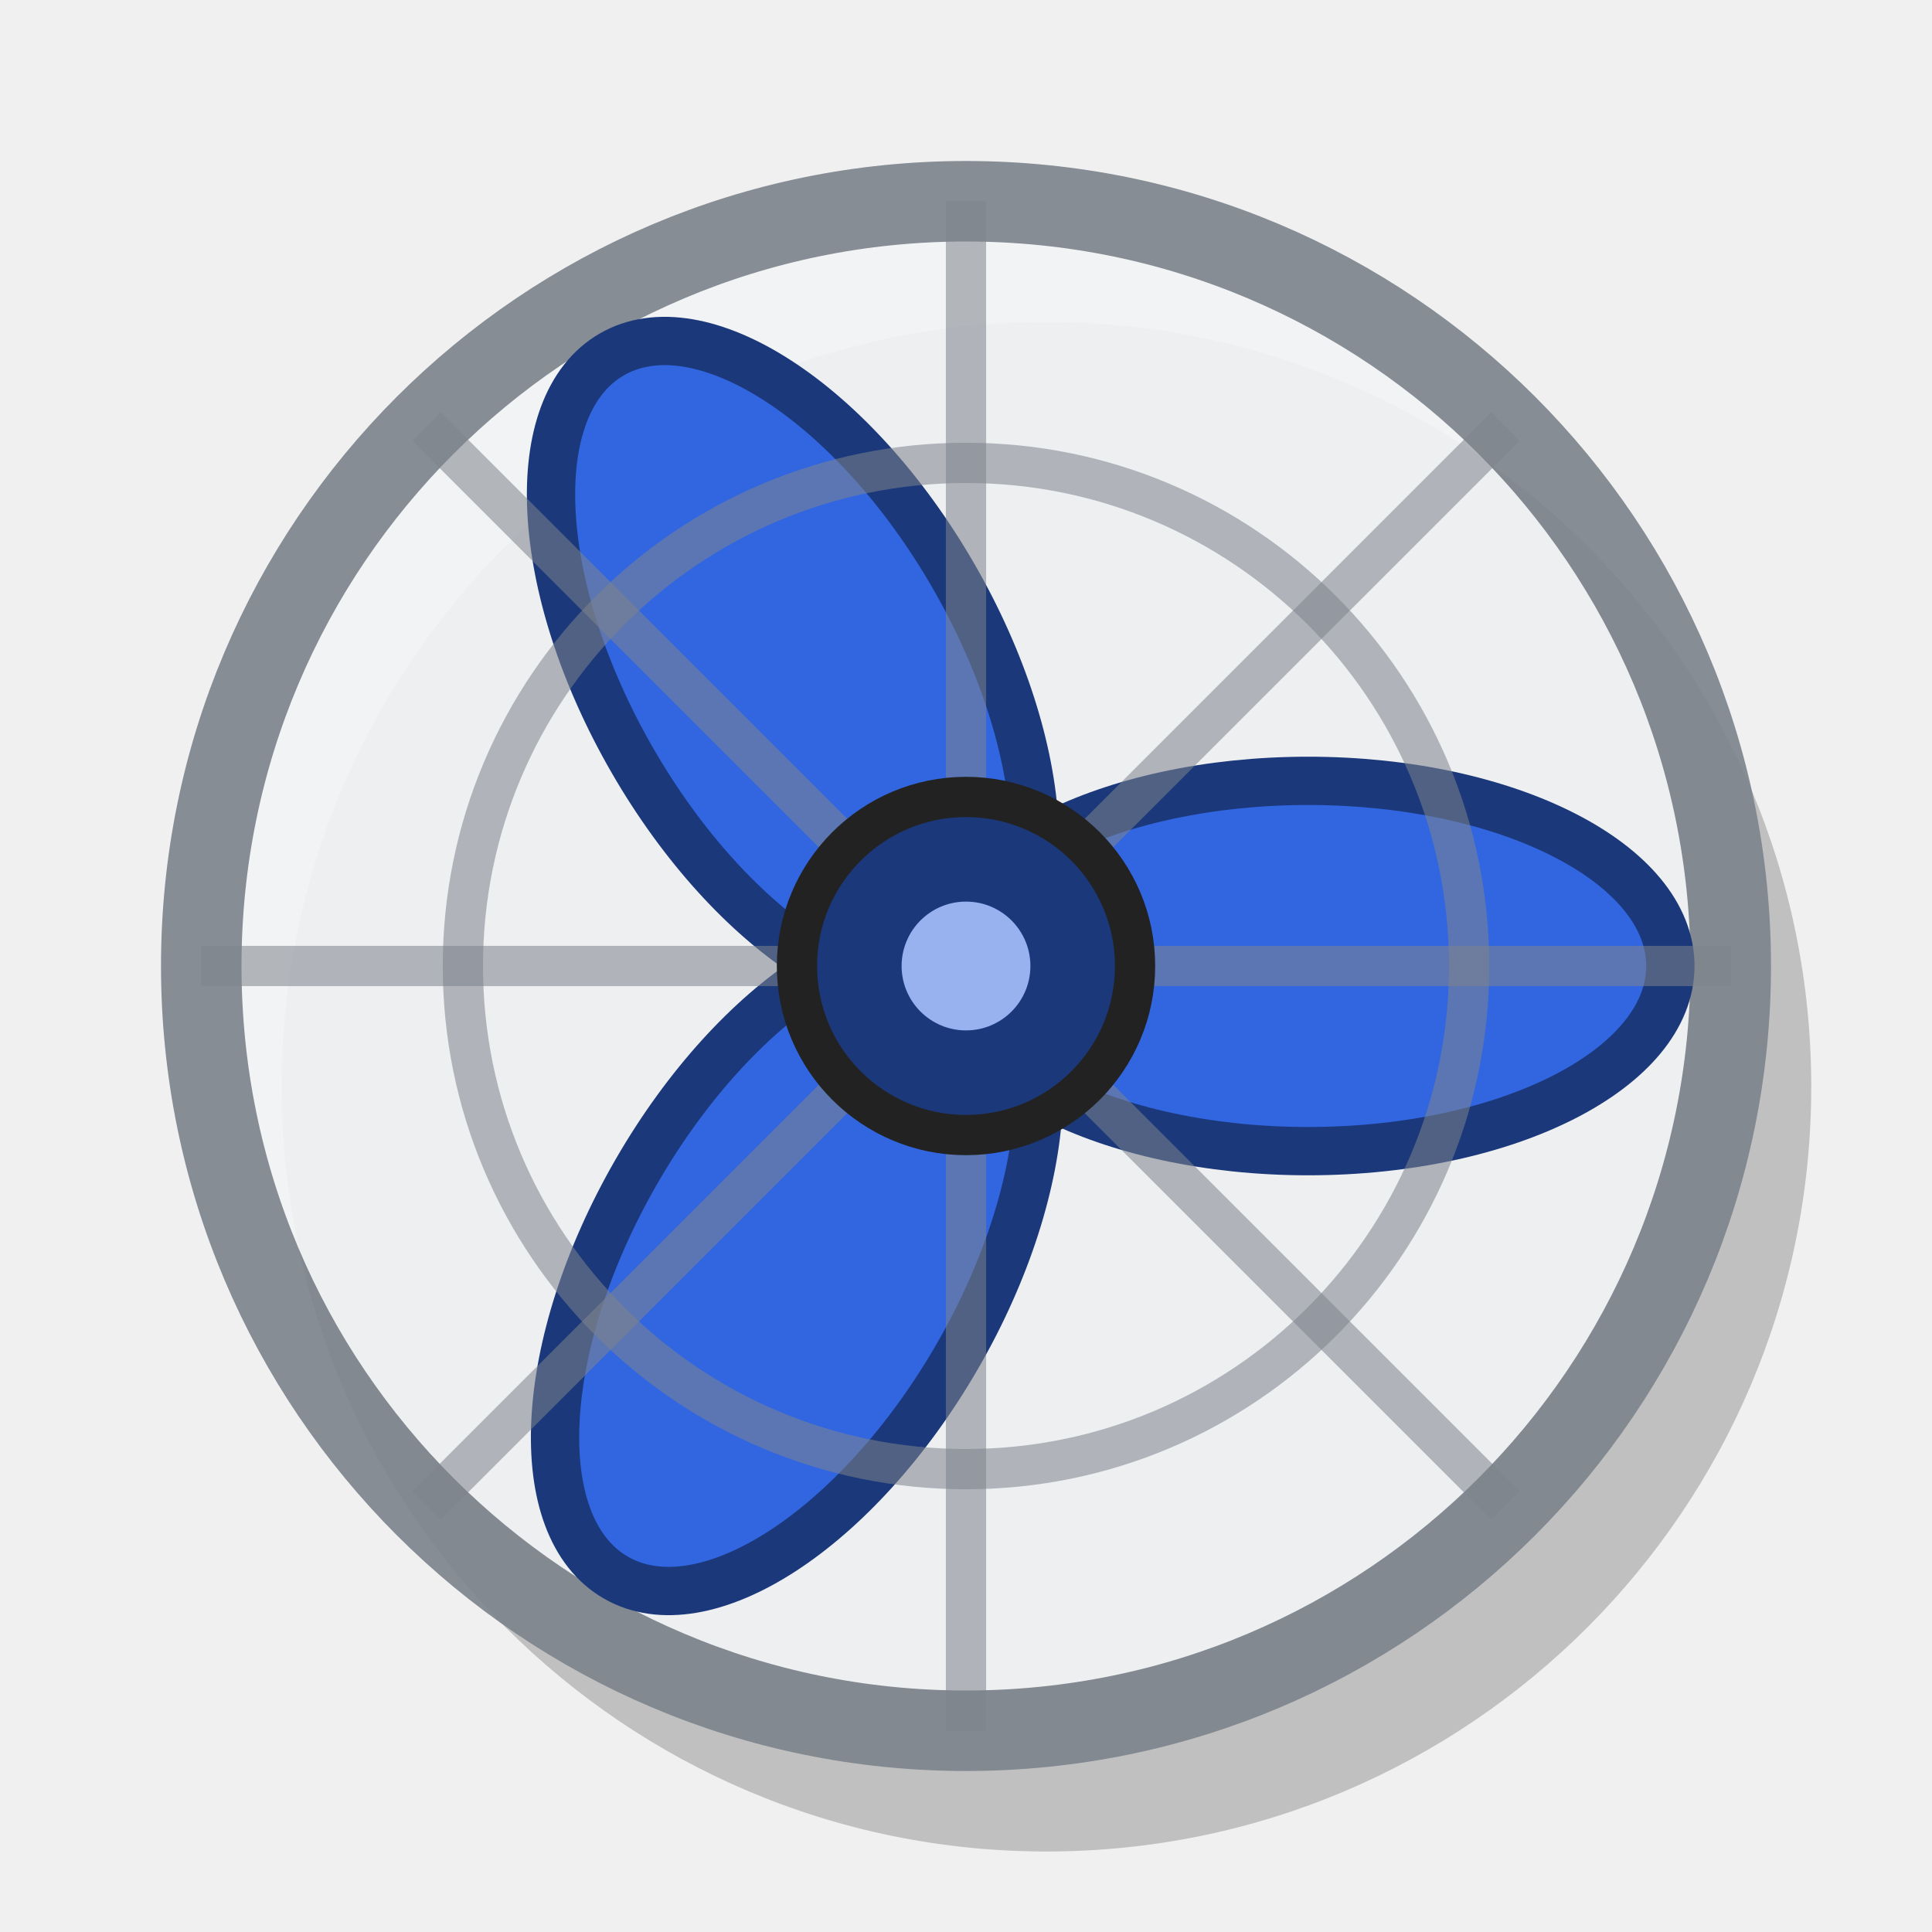
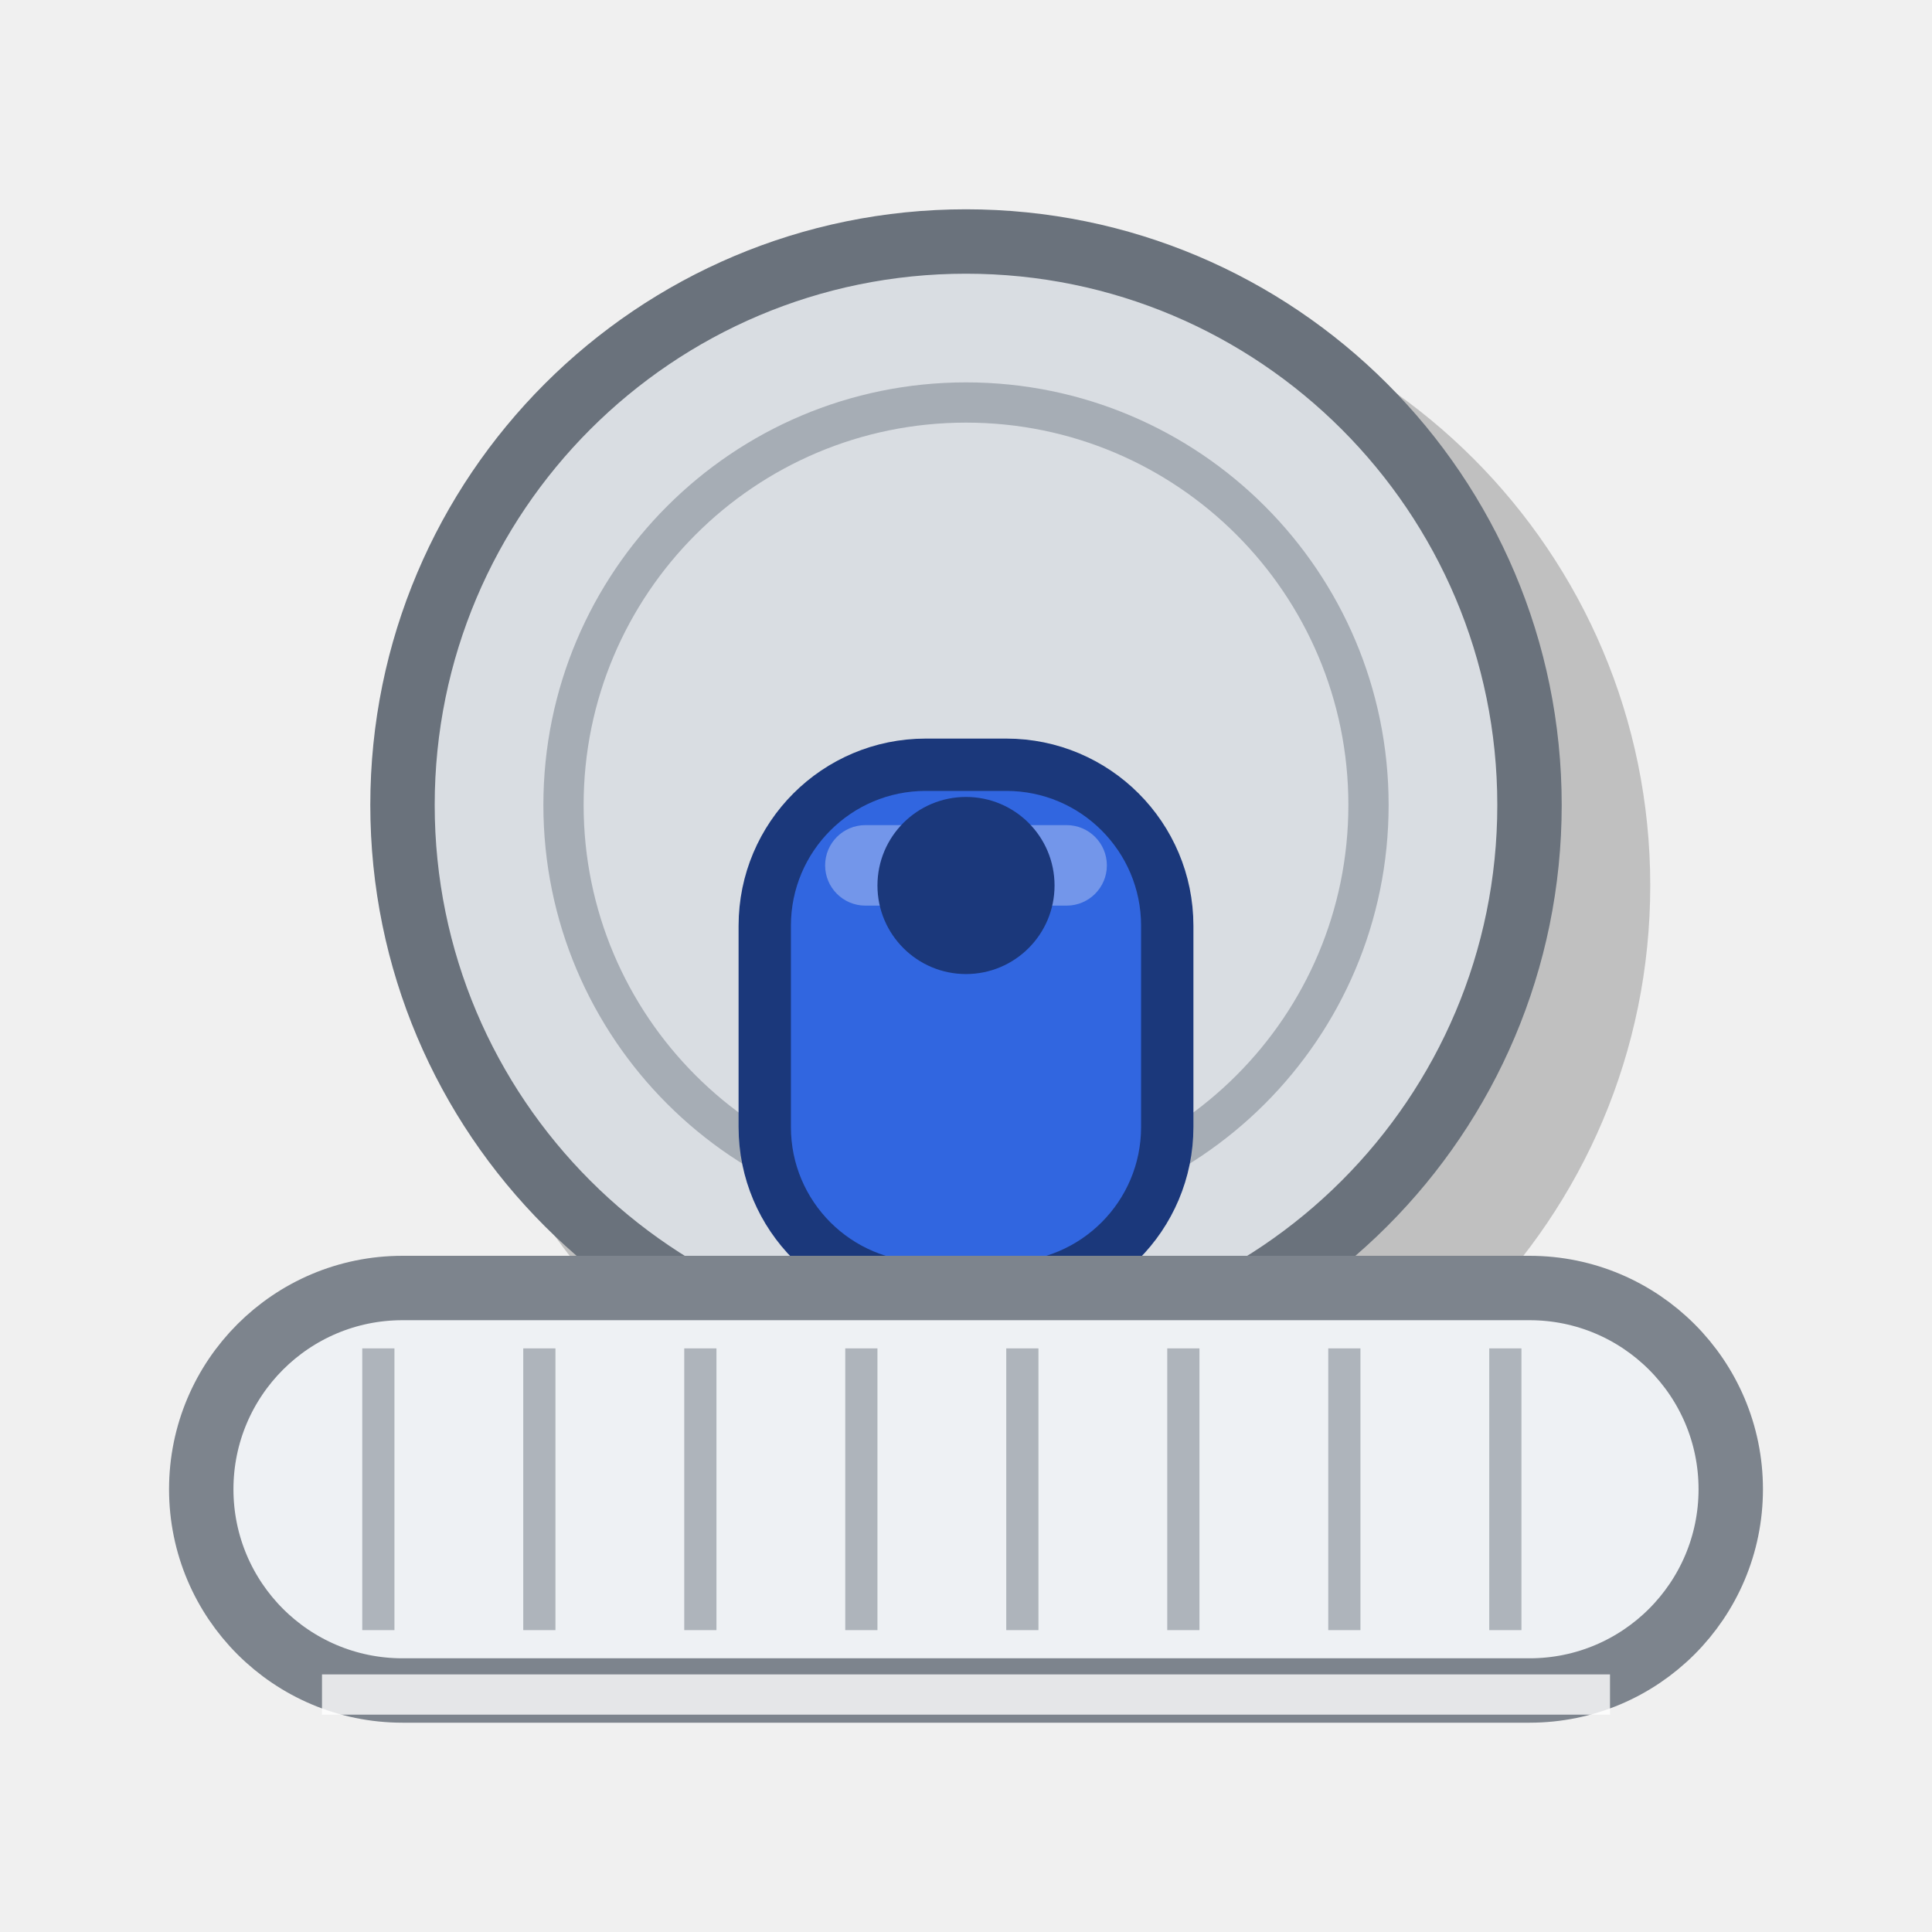
<svg xmlns="http://www.w3.org/2000/svg" width="96" height="96" viewBox="0 0 48 48">
-   <circle cx="26" cy="27" r="19" fill="#000" opacity="0.2" />
-   <circle cx="24" cy="24" r="19" fill="#f1f3f5" stroke="#7d848d" stroke-width="2" opacity="0.92" />
-   <ellipse cx="32.5" cy="24.0" rx="9" ry="4.6" transform="rotate(0 32.5 24.0)" fill="#3166e0" stroke="#1b387b" stroke-width="1.2" />
-   <ellipse cx="19.8" cy="31.4" rx="9" ry="4.6" transform="rotate(120 19.8 31.4)" fill="#3166e0" stroke="#1b387b" stroke-width="1.2" />
-   <ellipse cx="19.7" cy="16.6" rx="9" ry="4.6" transform="rotate(240 19.7 16.6)" fill="#3166e0" stroke="#1b387b" stroke-width="1.2" />
-   <circle cx="24" cy="24" r="12.5" fill="none" stroke="#7d848d" stroke-width="1" opacity="0.55" />
-   <line x1="28.5" y1="24.0" x2="43.0" y2="24.0" stroke="#7d848d" stroke-width="1" opacity=".55" />
-   <line x1="27.2" y1="27.2" x2="37.4" y2="37.4" stroke="#7d848d" stroke-width="1" opacity=".55" />
-   <line x1="24.0" y1="28.5" x2="24.0" y2="43.0" stroke="#7d848d" stroke-width="1" opacity=".55" />
-   <line x1="20.8" y1="27.2" x2="10.6" y2="37.4" stroke="#7d848d" stroke-width="1" opacity=".55" />
-   <line x1="19.5" y1="24.0" x2="5.0" y2="24.0" stroke="#7d848d" stroke-width="1" opacity=".55" />
-   <line x1="20.8" y1="20.8" x2="10.6" y2="10.6" stroke="#7d848d" stroke-width="1" opacity=".55" />
-   <line x1="24.0" y1="19.5" x2="24.0" y2="5.0" stroke="#7d848d" stroke-width="1" opacity=".55" />
-   <line x1="27.2" y1="20.8" x2="37.4" y2="10.6" stroke="#7d848d" stroke-width="1" opacity=".55" />
-   <circle cx="24" cy="24" r="4.2" fill="#1b387b" stroke="#222" stroke-width="1" />
-   <circle cx="24" cy="24" r="1.6" fill="#98b2f0" />
+   <circle cx="26" cy="22" r="15" fill="#000" opacity="0.2" />
+   <circle cx="24" cy="20" r="14" fill="#d9dde2" stroke="#6a727c" stroke-width="1.6" />
+   <circle cx="24" cy="20" r="10" fill="none" stroke="#9aa1aa" stroke-width="1" opacity="0.8" />
+   <rect x="19" y="19" width="10" height="13" rx="4" fill="#3166e0" stroke="#1b387b" stroke-width="1.3" />
+   <rect x="20.5" y="20.5" width="7" height="2" rx="1" fill="#8eabee" opacity="0.7" />
+   <circle cx="24" cy="22" r="2.2" fill="#1b387b" />
+   <rect x="5" y="32" width="38" height="10" rx="5" fill="#eef1f4" stroke="#7d848d" stroke-width="1.6" />
+   <rect x="9" y="33.5" width="0.8" height="7" rx="0" fill="#aeb4bb" />
+   <rect x="13" y="33.5" width="0.8" height="7" rx="0" fill="#aeb4bb" />
+   <rect x="17" y="33.5" width="0.8" height="7" rx="0" fill="#aeb4bb" />
+   <rect x="21" y="33.5" width="0.8" height="7" rx="0" fill="#aeb4bb" />
+   <rect x="25" y="33.5" width="0.8" height="7" rx="0" fill="#aeb4bb" />
+   <rect x="29" y="33.5" width="0.8" height="7" rx="0" fill="#aeb4bb" />
+   <rect x="33" y="33.5" width="0.8" height="7" rx="0" fill="#aeb4bb" />
+   <rect x="37" y="33.5" width="0.8" height="7" rx="0" fill="#aeb4bb" />
+   <rect x="8" y="41.6" width="32" height="1" rx="0" fill="#ffffff" opacity="0.8" />
</svg>
